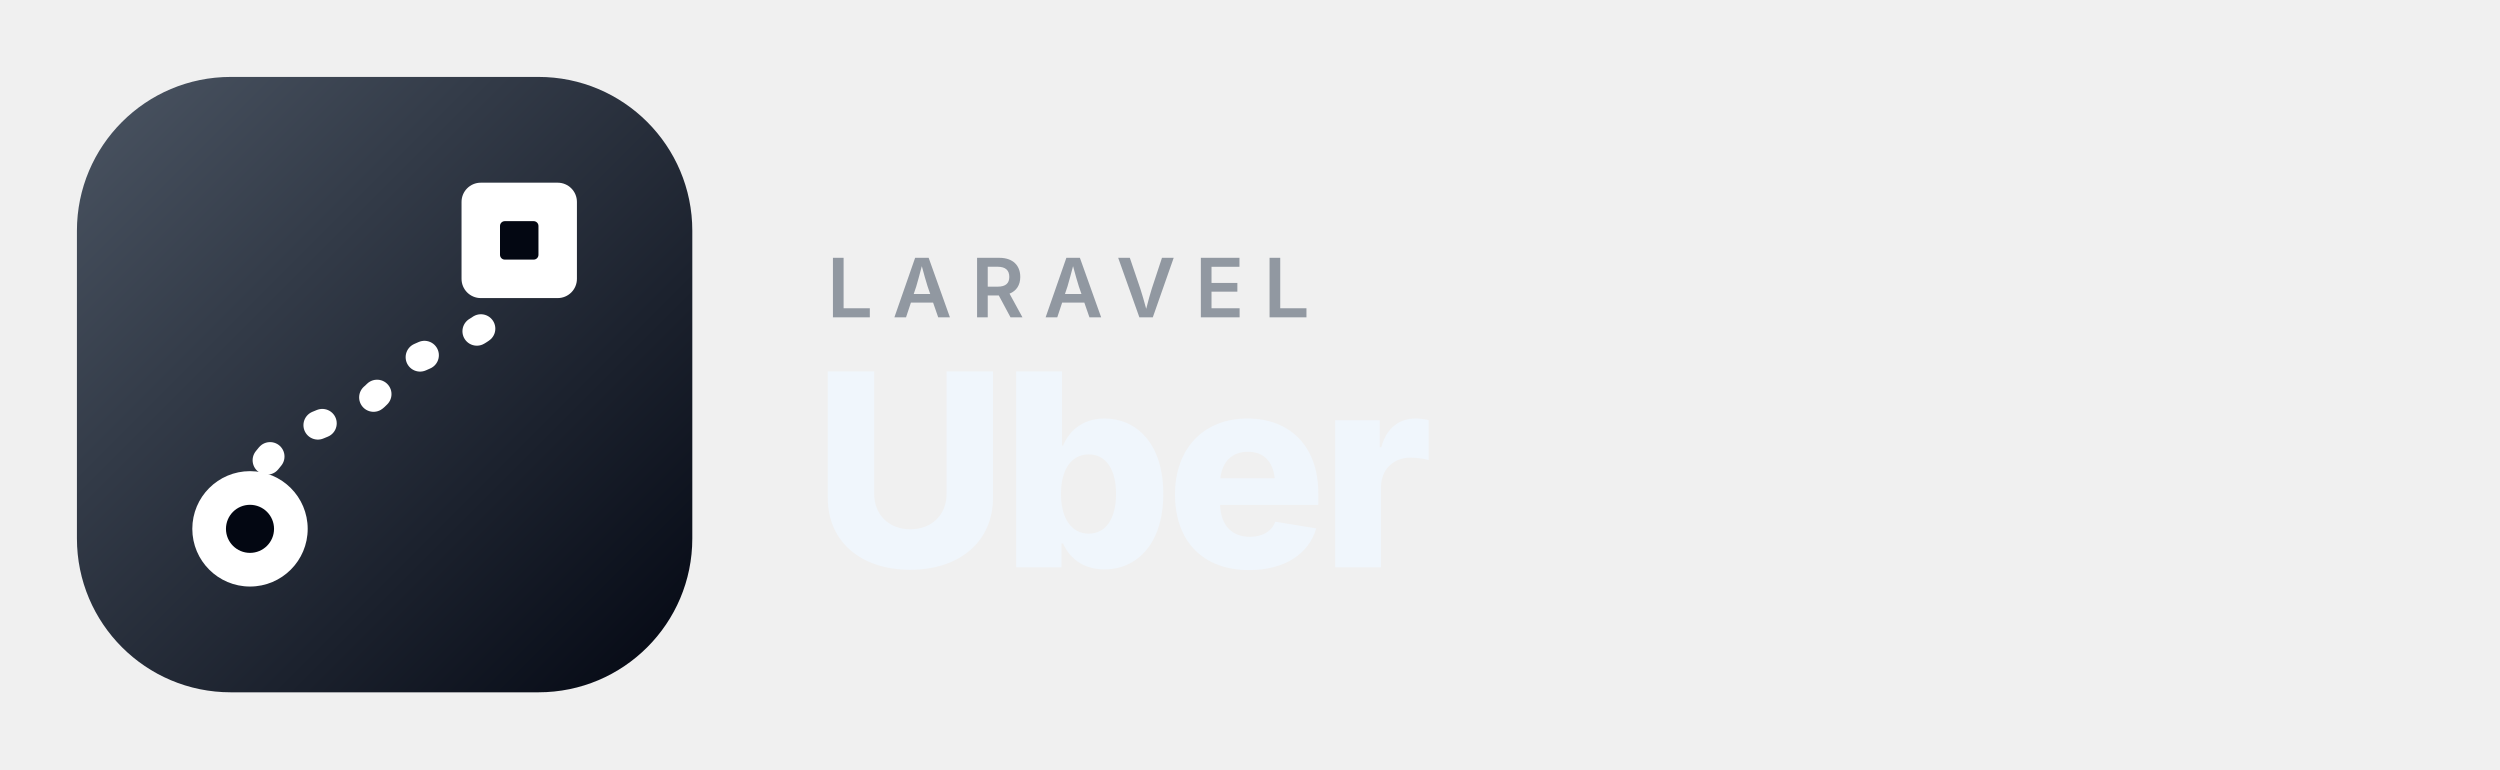
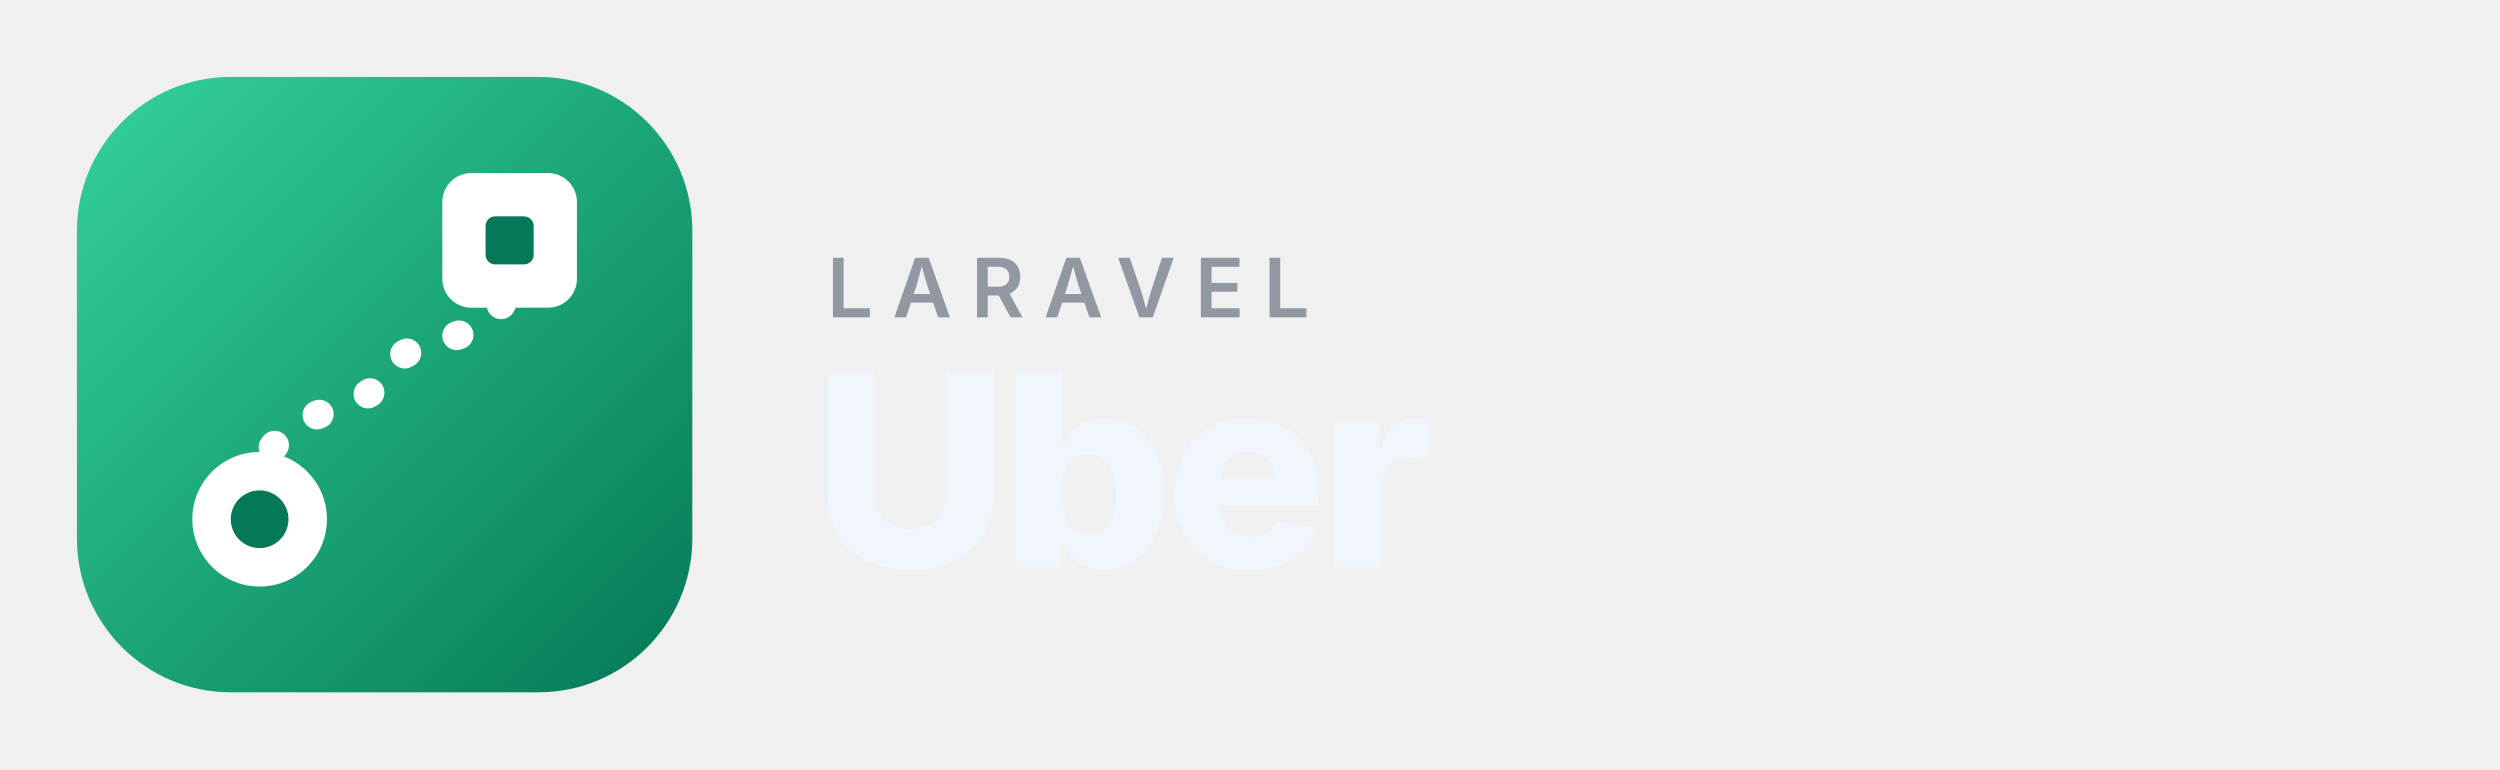
<svg xmlns="http://www.w3.org/2000/svg" width="520" height="160" viewBox="0 0 520 160" role="img" aria-label="Laravel Uber">
  <defs>
    <linearGradient id="uber-tile" x1="0" y1="0" x2="1" y2="1">
-       <stop offset="0" stop-color="#4B5563" />
-       <stop offset="1" stop-color="#030712" />
+       <stop offset="0" stop-color="#34D399" />
+       <stop offset="1" stop-color="#047857" />
    </linearGradient>
  </defs>
  <g transform="translate(16 16)">
    <rect width="128" height="128" rx="32" fill="url(#uber-tile)" />
-     <path d="M36 92C36 70 58 74 64 64C70 54 92 58 92 36" fill="none" stroke="#fff" stroke-width="6" stroke-linecap="round" stroke-dasharray="1 12" />
-     <circle cx="36" cy="94" r="12" fill="#fff" />
-     <circle cx="36" cy="94" r="5" fill="#030712" />
-     <rect x="80" y="22" width="24" height="24" rx="4" fill="#fff" />
-     <rect x="88" y="30" width="8" height="8" rx="1" fill="#030712" />
+     <path d="M38 88C38 66 60 72 64 62C68 52 90 58 90 40" fill="none" stroke="#fff" stroke-width="6" stroke-linecap="round" stroke-dasharray="0.5 11" />
+     <circle cx="38" cy="92" r="14" fill="#fff" />
+     <circle cx="38" cy="92" r="6" fill="#047857" />
+     <rect x="76" y="20" width="28" height="28" rx="6" fill="#fff" />
+     <rect x="85" y="29" width="10" height="10" rx="2" fill="#047857" />
  </g>
  <text x="172" y="66" fill="#9198A1" font-family="Inter, 'Segoe UI', 'Helvetica Neue', Helvetica, Arial, sans-serif" font-size="17" font-weight="600" letter-spacing="4">LARAVEL</text>
  <text x="169" y="118" fill="#F0F6FC" font-family="Inter, 'Segoe UI', 'Helvetica Neue', Helvetica, Arial, sans-serif" font-size="56" font-weight="800" letter-spacing="-1.5">Uber</text>
</svg>
